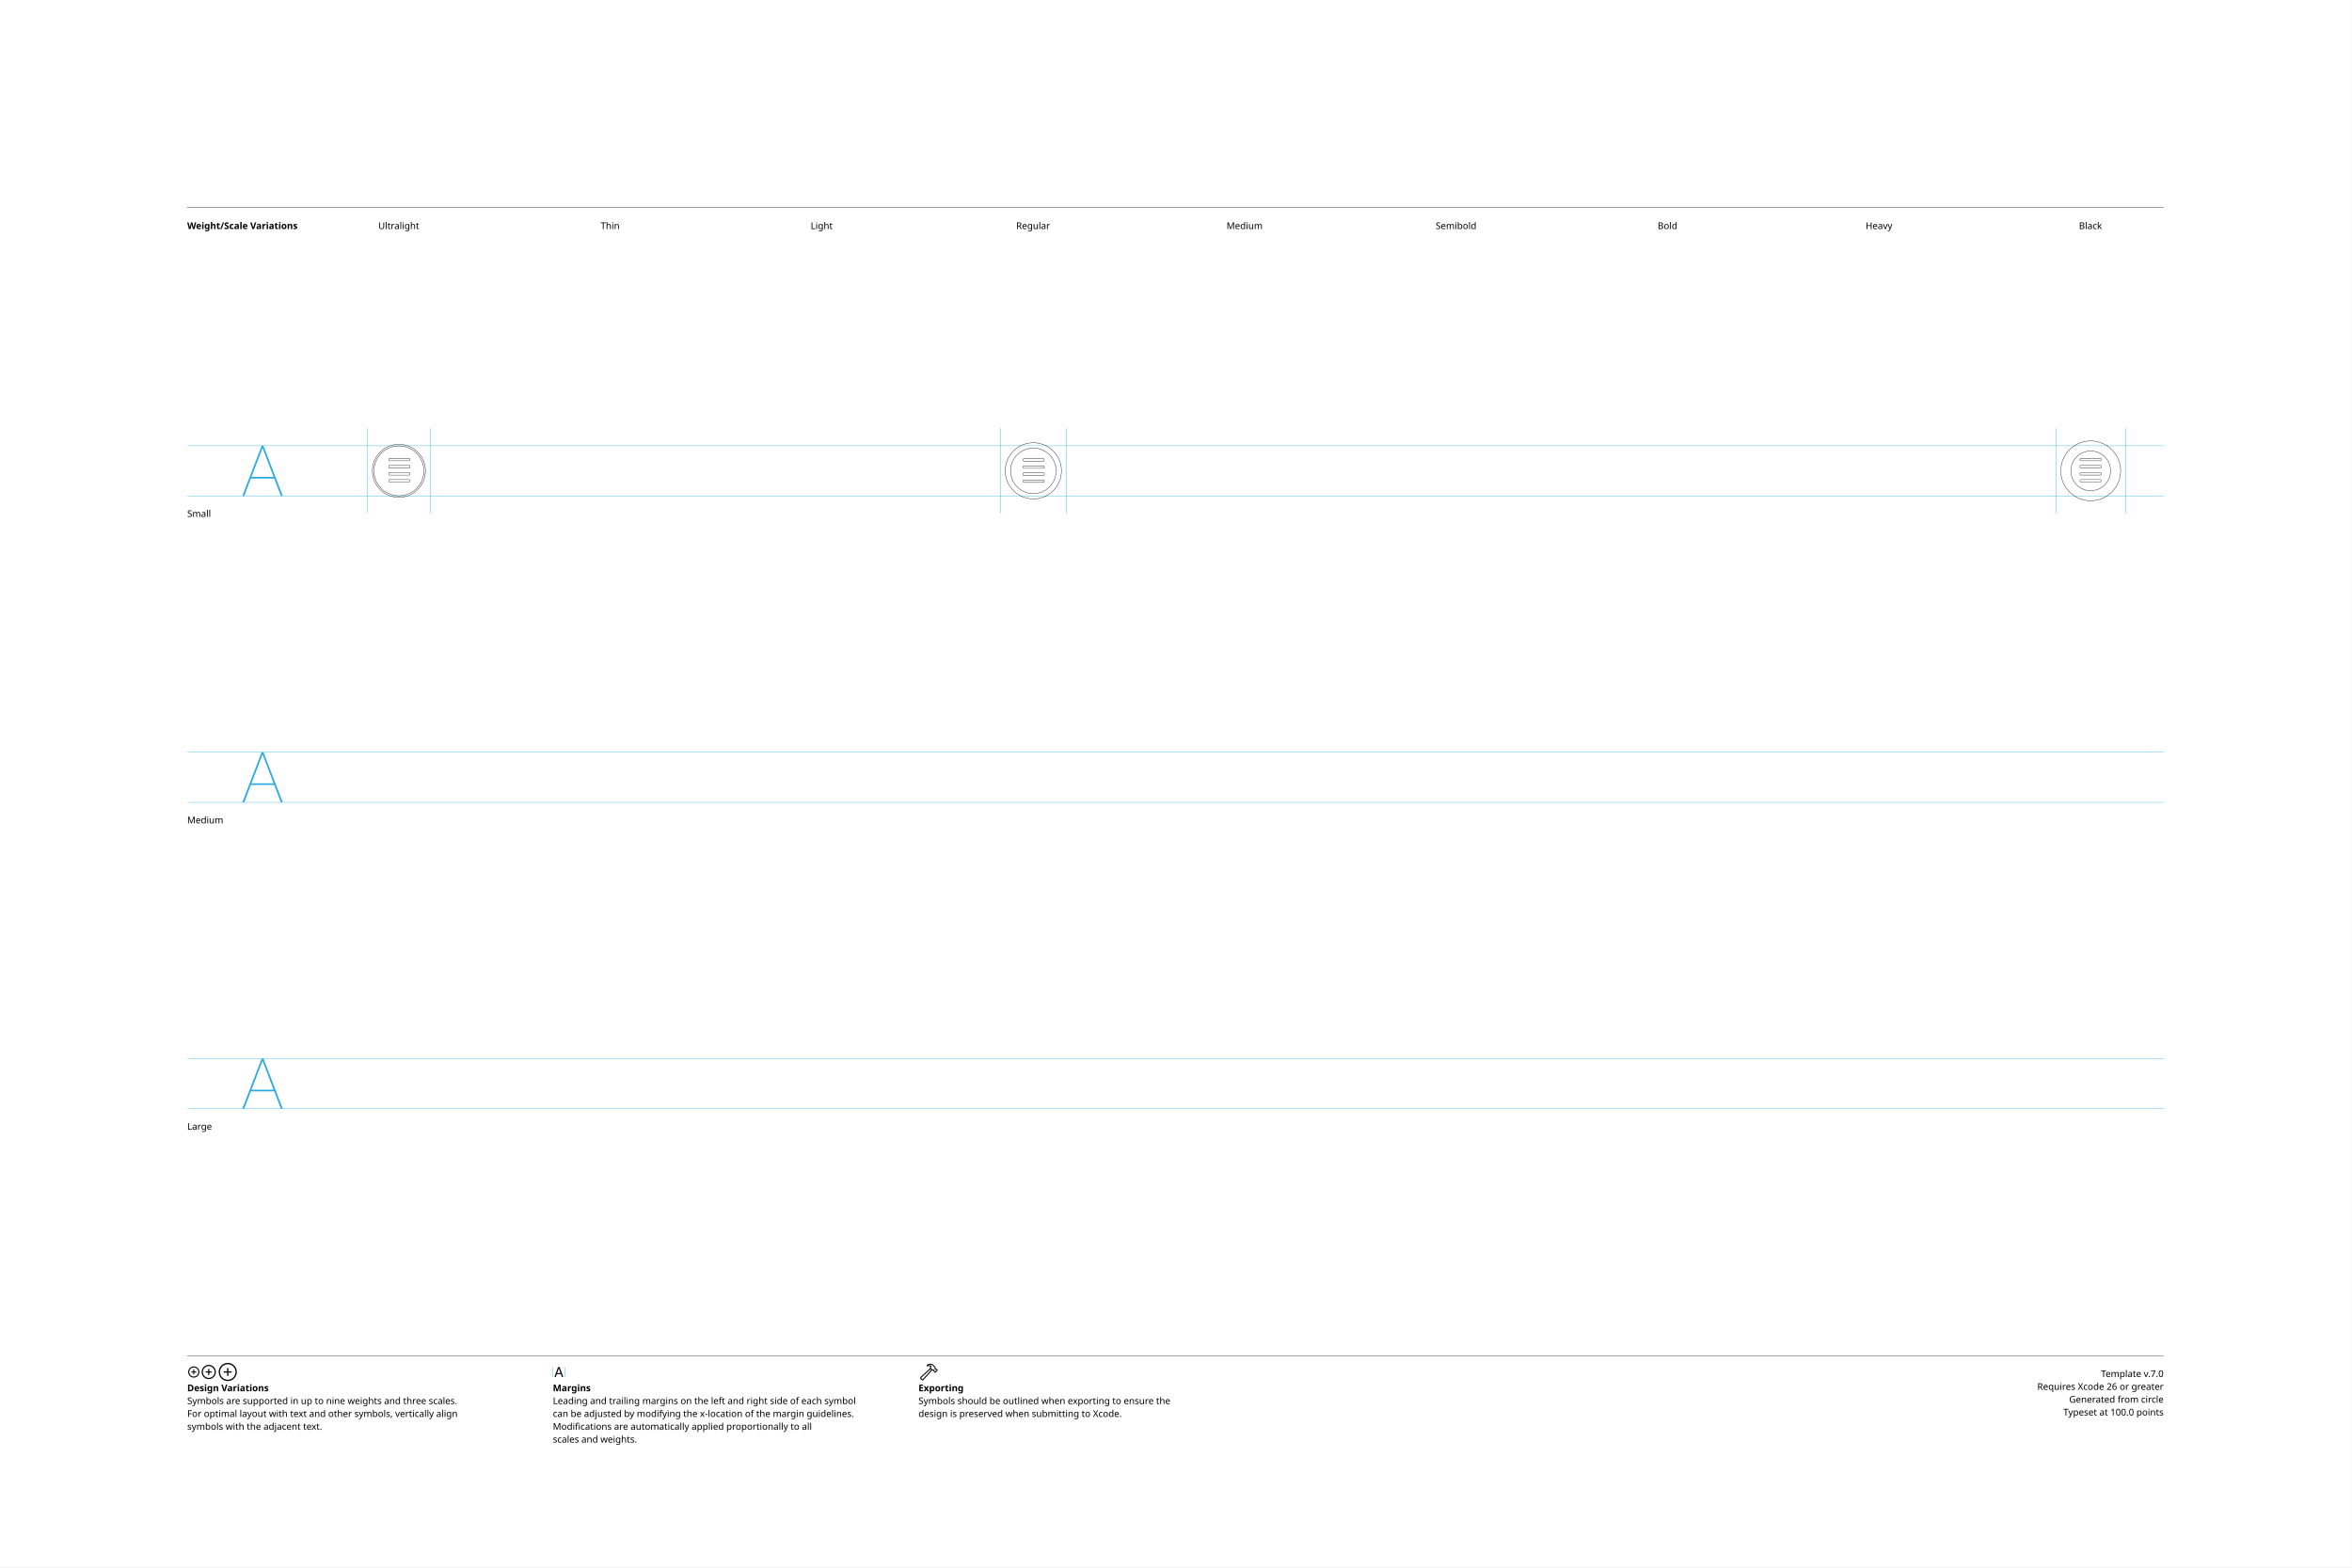
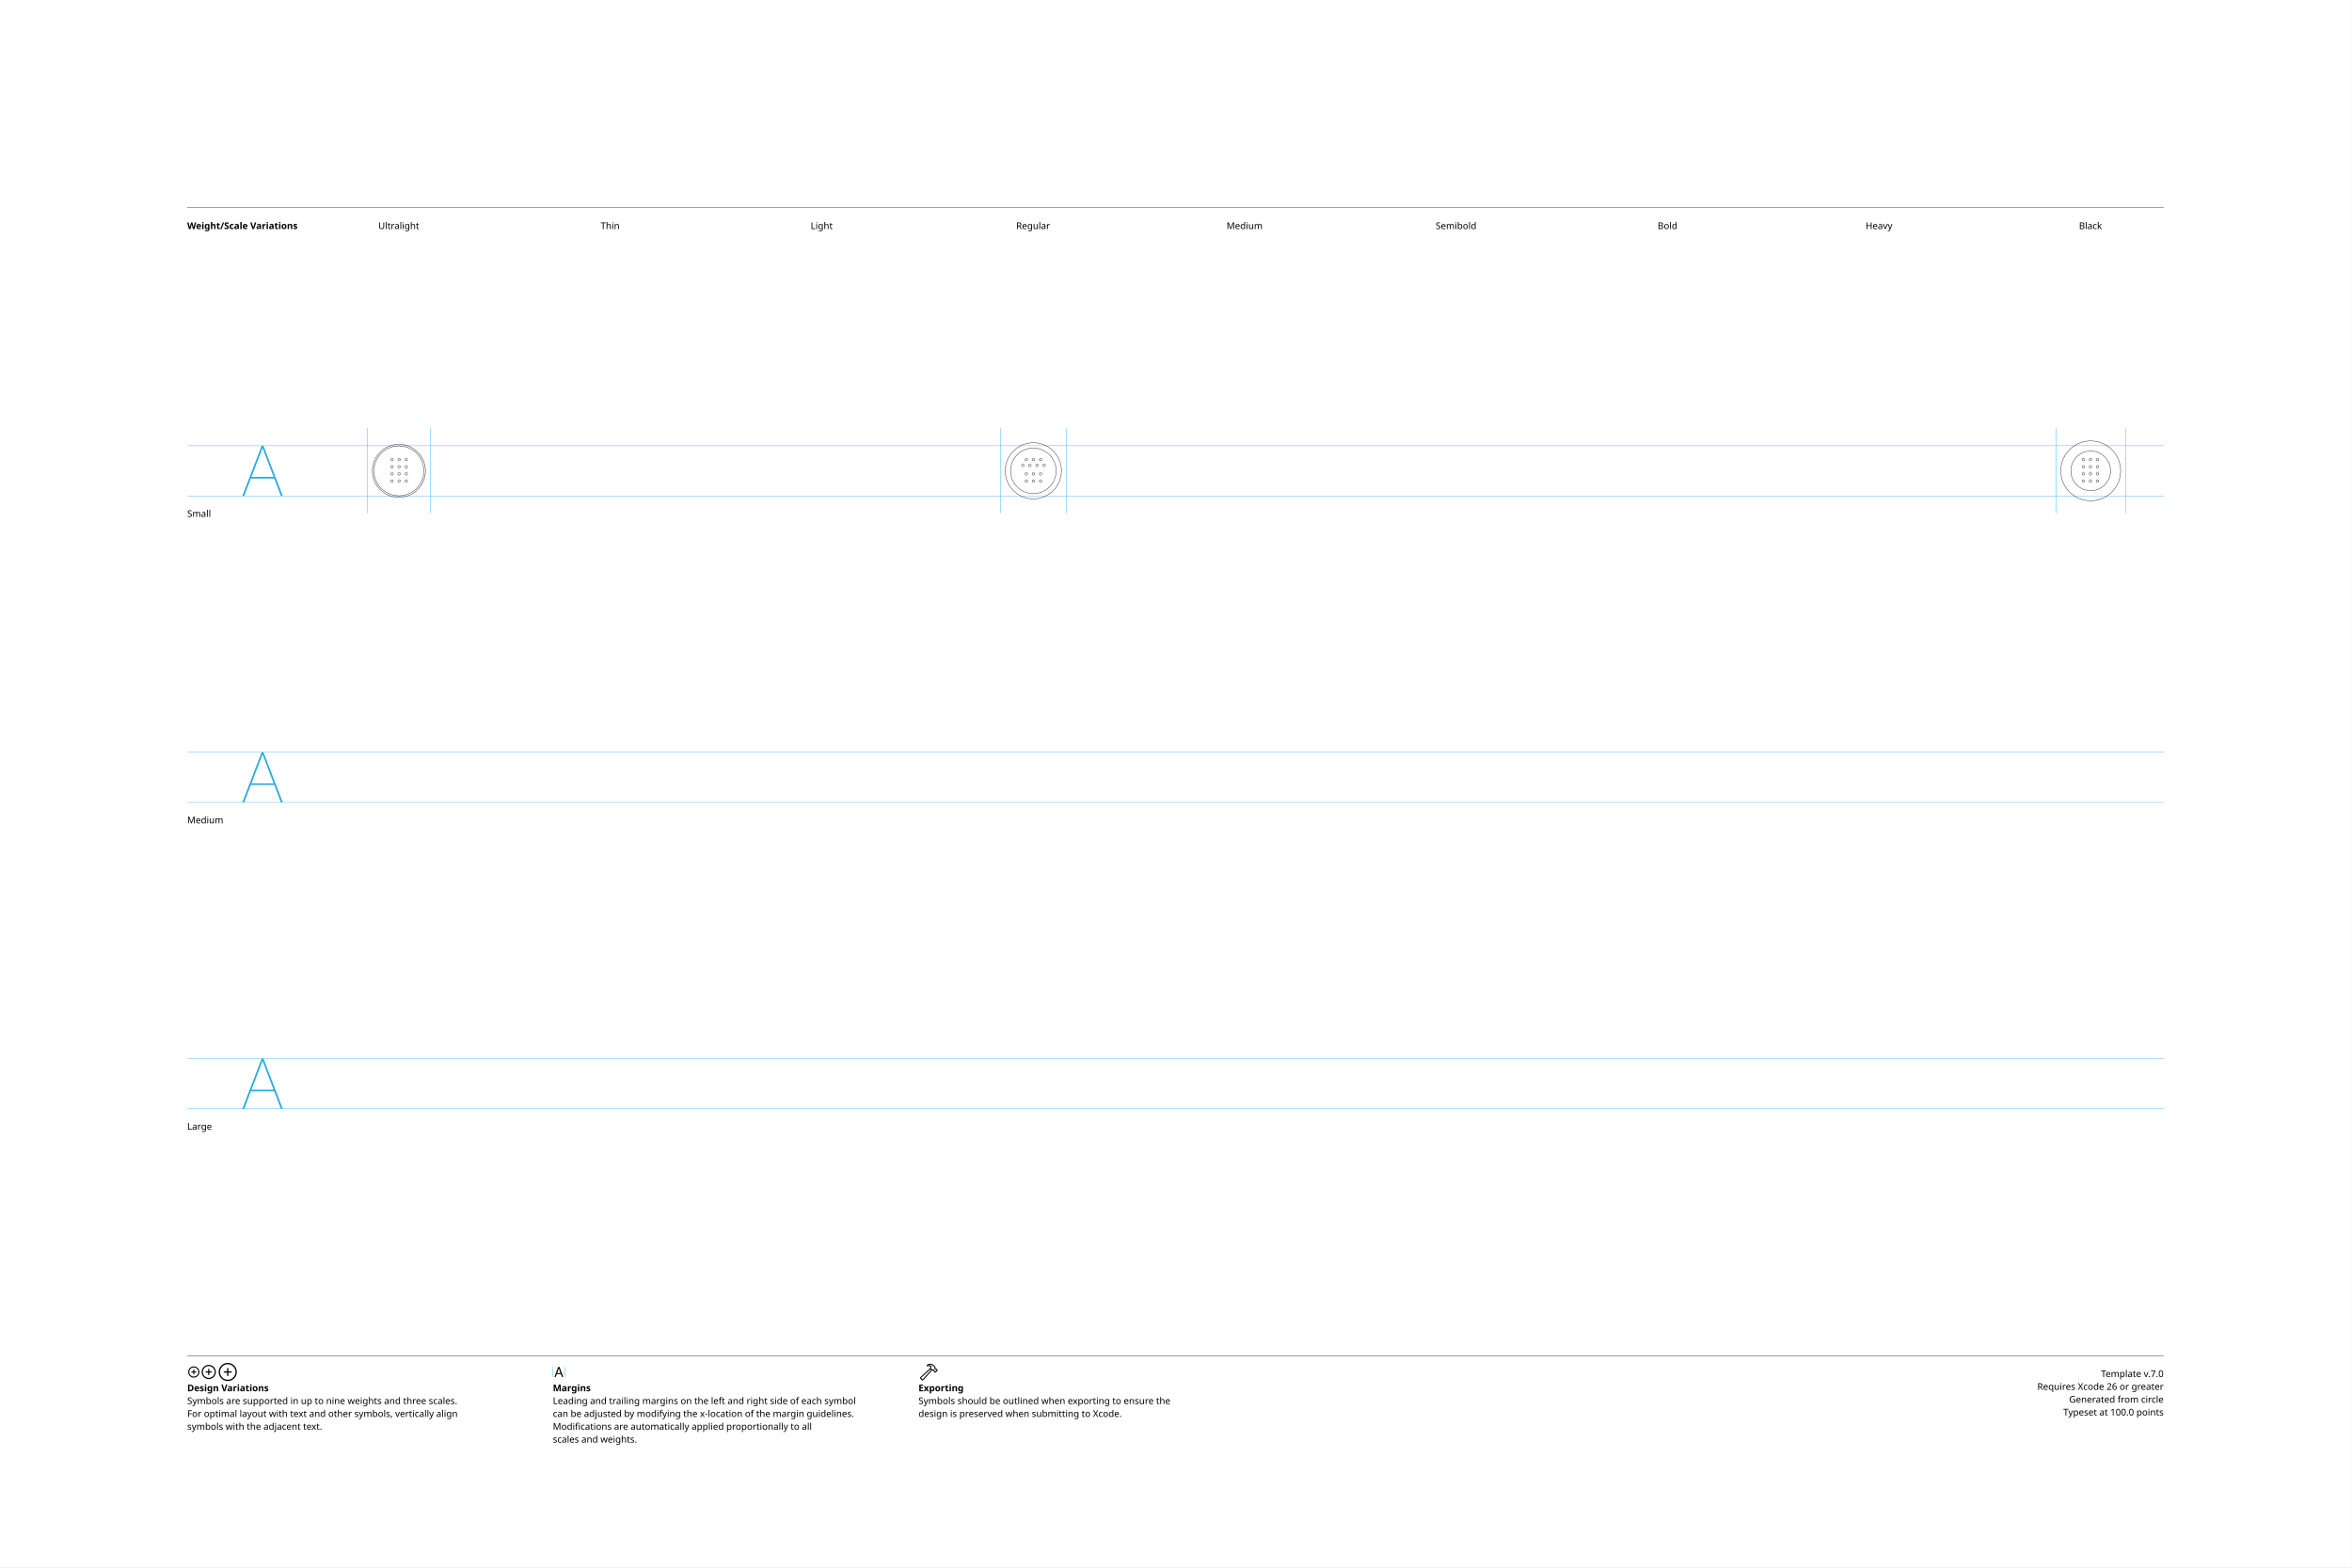
<svg xmlns="http://www.w3.org/2000/svg" version="1.1" viewBox="0 0 3300 2200" id="svg33">
  <defs id="defs33" />
  <style id="style1">.SFSymbolsPreviewWireframe {fill:none;opacity:1.0;stroke:black;stroke-width:0.5}
</style>
  <g id="Notes" transform="translate(-0.3314563,-0.5800485)">
    <rect height="2200" id="artboard" style="opacity:1;fill:#ffffff" width="3300" x="0" y="0" />
    <line style="opacity:1;fill:none;stroke:#000000;stroke-width:0.5" x1="263" x2="3036" y1="292" y2="292" id="line1" />
    <text style="font-weight:bold;font-size:13px;font-family:sans-serif;fill:#000000;stroke:none" transform="translate(263,322)" id="text1">Weight/Scale Variations</text>
    <text style="font-size:13px;font-family:sans-serif;text-anchor:middle;fill:#000000;stroke:none" transform="translate(559.711,322)" id="text2">Ultralight</text>
    <text style="font-size:13px;font-family:sans-serif;text-anchor:middle;fill:#000000;stroke:none" transform="translate(856.422,322)" id="text3">Thin</text>
    <text style="font-size:13px;font-family:sans-serif;text-anchor:middle;fill:#000000;stroke:none" transform="translate(1153.13,322)" id="text4">Light</text>
    <text style="font-size:13px;font-family:sans-serif;text-anchor:middle;fill:#000000;stroke:none" transform="translate(1449.84,322)" id="text5">Regular</text>
    <text style="font-size:13px;font-family:sans-serif;text-anchor:middle;fill:#000000;stroke:none" transform="translate(1746.56,322)" id="text6">Medium</text>
    <text style="font-size:13px;font-family:sans-serif;text-anchor:middle;fill:#000000;stroke:none" transform="translate(2043.27,322)" id="text7">Semibold</text>
    <text style="font-size:13px;font-family:sans-serif;text-anchor:middle;fill:#000000;stroke:none" transform="translate(2339.98,322)" id="text8">Bold</text>
    <text style="font-size:13px;font-family:sans-serif;text-anchor:middle;fill:#000000;stroke:none" transform="translate(2636.69,322)" id="text9">Heavy</text>
    <text style="font-size:13px;font-family:sans-serif;text-anchor:middle;fill:#000000;stroke:none" transform="translate(2933.4,322)" id="text10">Black</text>
    <line style="opacity:1;fill:none;stroke:#000000;stroke-width:0.5" x1="263" x2="3036" y1="1903" y2="1903" id="line10" />
    <g transform="matrix(0.2,0,0,0.2,263,1933)" id="g10">
      <path d="m 46.24,4.15 c 21.777,0 39.453,-17.627 39.453,-39.404 0,-21.777 -17.676,-39.404 -39.453,-39.404 -21.729,0 -39.404,17.627 -39.404,39.404 0,21.777 17.676,39.404 39.404,39.404 z m 0,-7.422 c -17.676,0 -31.934,-14.307 -31.934,-31.982 0,-17.676 14.258,-31.982 31.934,-31.982 17.676,0 31.982,14.307 31.982,31.982 0,17.676 -14.307,31.982 -31.982,31.982 z m 3.613,-17.773 v -28.467 c 0,-2.246 -1.465,-3.76 -3.711,-3.76 -2.148,0 -3.613,1.514 -3.613,3.76 v 28.467 c 0,2.197 1.465,3.711 3.613,3.711 2.246,0 3.711,-1.514 3.711,-3.711 z m -17.822,-10.596 h 28.418 c 2.197,0 3.711,-1.465 3.711,-3.613 0,-2.197 -1.514,-3.711 -3.711,-3.711 h -28.418 c -2.246,0 -3.76,1.514 -3.76,3.711 0,2.148 1.514,3.613 3.76,3.613 z" id="path10" />
    </g>
    <g transform="matrix(0.2,0,0,0.2,281.506,1933)" id="g11">
      <path d="m 58.545,14.551 c 27.49,0 49.805,-22.314 49.805,-49.805 0,-27.49 -22.314,-49.805 -49.805,-49.805 -27.49,0 -49.805,22.314 -49.805,49.805 0,27.49 22.314,49.805 49.805,49.805 z m 0,-8.301 c -22.949,0 -41.504,-18.555 -41.504,-41.504 0,-22.949 18.555,-41.504 41.504,-41.504 22.949,0 41.504,18.555 41.504,41.504 0,22.949 -18.555,41.504 -41.504,41.504 z m 4.053,-23.096 v -36.914 c 0,-2.49 -1.709,-4.199 -4.15,-4.199 -2.393,0 -4.053,1.709 -4.053,4.199 v 36.914 c 0,2.441 1.66,4.15 4.053,4.15 2.441,0 4.15,-1.66 4.15,-4.15 z m -22.559,-14.404 h 36.963 c 2.441,0 4.15,-1.611 4.15,-4.004 0,-2.441 -1.709,-4.15 -4.15,-4.15 h -36.963 c -2.49,0 -4.15,1.709 -4.15,4.15 0,2.393 1.66,4.004 4.15,4.004 z" id="path11" />
    </g>
    <g transform="matrix(0.2,0,0,0.2,304.924,1933)" id="g12">
      <path d="m 74.853,28.32 c 35.107,0 63.623,-28.467 63.623,-63.574 0,-35.107 -28.516,-63.623 -63.623,-63.623 -35.107,0 -63.574,28.516 -63.574,63.623 0,35.107 28.467,63.574 63.574,63.574 z m 0,-9.082 c -30.127,0 -54.492,-24.365 -54.492,-54.492 0,-30.127 24.365,-54.492 54.492,-54.492 30.127,0 54.492,24.365 54.492,54.492 0,30.127 -24.365,54.492 -54.492,54.492 z m 4.443,-30.322 v -48.486 c 0,-2.734 -1.855,-4.639 -4.541,-4.639 -2.588,0 -4.443,1.904 -4.443,4.639 v 48.486 c 0,2.686 1.855,4.59 4.443,4.59 2.686,0 4.541,-1.855 4.541,-4.59 z m -28.711,-19.775 h 48.486 c 2.686,0 4.59,-1.807 4.59,-4.395 0,-2.734 -1.855,-4.59 -4.59,-4.59 h -48.486 c -2.734,0 -4.59,1.855 -4.59,4.59 0,2.588 1.855,4.395 4.59,4.395 z" id="path12" />
    </g>
    <text style="font-weight:bold;font-size:13px;font-family:sans-serif;fill:#000000;stroke:none" transform="translate(263,1953)" id="text12">Design Variations</text>
    <text style="font-size:13px;font-family:sans-serif;fill:#000000;stroke:none" transform="translate(263,1971)" id="text13">Symbols are supported in up to nine weights and three scales.</text>
    <text style="font-size:13px;font-family:sans-serif;fill:#000000;stroke:none" transform="translate(263,1989)" id="text14">For optimal layout with text and other symbols, vertically align</text>
    <text style="font-size:13px;font-family:sans-serif;fill:#000000;stroke:none" transform="translate(263,2007)" id="text15">symbols with the adjacent text.</text>
    <line style="opacity:1;fill:none;stroke:#00aeef;stroke-width:0.5" x1="776" x2="776" y1="1919" y2="1933" id="line15" />
    <g transform="matrix(0.2,0,0,0.2,776,1933)" id="g15">
      <path d="m 16.553,0.781 c 2.588,0 3.857,-0.977 4.785,-3.711 l 20.557,-57.52 h 0.244 l 20.605,57.52 c 0.928,2.734 2.197,3.711 4.736,3.711 2.588,0 4.248,-1.562 4.248,-4.004 0,-0.83 -0.146,-1.611 -0.537,-2.637 l -22.9,-60.986 c -1.123,-2.979 -3.125,-4.492 -6.25,-4.492 -3.027,0 -5.078,1.465 -6.152,4.443 l -22.9,61.084 c -0.391,1.025 -0.537,1.807 -0.537,2.637 0,2.441 1.562,3.955 4.102,3.955 z m 10.205,-20.947 h 30.664 c 2.002,0 3.662,-1.66 3.662,-3.662 0,-2.051 -1.66,-3.662 -3.662,-3.662 H 26.758 c -2.002,0 -3.662,1.611 -3.662,3.662 0,2.002 1.66,3.662 3.662,3.662 z" id="path15" />
    </g>
    <line style="opacity:1;fill:none;stroke:#00aeef;stroke-width:0.5" x1="792.836" x2="792.836" y1="1919" y2="1933" id="line16" />
    <text style="font-weight:bold;font-size:13px;font-family:sans-serif;fill:#000000;stroke:none" transform="translate(776,1953)" id="text16">Margins</text>
    <text style="font-size:13px;font-family:sans-serif;fill:#000000;stroke:none" transform="translate(776,1971)" id="text17">Leading and trailing margins on the left and right side of each symbol</text>
    <text style="font-size:13px;font-family:sans-serif;fill:#000000;stroke:none" transform="translate(776,1989)" id="text18">can be adjusted by modifying the x-location of the margin guidelines.</text>
    <text style="font-size:13px;font-family:sans-serif;fill:#000000;stroke:none" transform="translate(776,2007)" id="text19">Modifications are automatically applied proportionally to all</text>
    <text style="font-size:13px;font-family:sans-serif;fill:#000000;stroke:none" transform="translate(776,2025)" id="text20">scales and weights.</text>
    <g transform="matrix(0.2,0,0,0.2,1289,1933)" id="g20">
      <path d="m 14.209,13.135 7.861,7.861 c 4.297,4.395 9.326,4.102 13.867,-1.025 l 60.693,-68.213 -4.883,-4.883 -60.254,67.676 c -1.807,1.953 -3.467,2.441 -5.811,0.098 L 20.508,9.522 c -2.295,-2.295 -1.807,-3.955 0.195,-5.811 l 67.481,-62.158 -4.883,-4.834 -68.066,62.598 c -4.98,4.59 -5.322,9.473 -1.025,13.818 z m 44.873,-97.461 c -2.051,2.002 -2.246,4.883 -1.074,6.787 1.123,1.807 3.467,3.027 6.592,2.246 5.859,-1.66 12.598,-2.393 18.896,0.928 l -2.686,7.129 c -1.611,4.004 -0.732,6.885 1.709,9.424 l 10.254,10.303 c 2.344,2.393 4.541,2.441 7.08,1.953 l 4.443,-0.732 2.588,2.539 -0.195,2.246 c -0.098,2.295 0.537,4.297 2.783,6.494 l 3.369,3.32 c 2.295,2.295 5.518,2.49 7.812,0.195 l 12.988,-13.037 c 2.295,-2.344 2.148,-5.371 -0.195,-7.666 l -3.418,-3.418 c -2.197,-2.197 -4.053,-3.027 -6.348,-2.881 l -2.344,0.244 -2.441,-2.441 1.025,-4.688 c 0.635,-2.734 -0.244,-4.98 -2.881,-7.617 l -11.279,-11.182 c -12.94,-12.842 -35.596,-11.035 -46.68,-0.146 z m 7.08,2.051 c 8.789,-6.396 25.977,-5.664 33.691,1.953 l 12.305,12.207 c 1.025,1.025 1.221,1.807 0.928,3.32 l -1.465,6.641 6.738,6.689 4.395,-0.244 c 1.123,-0.049 1.514,0.049 2.344,0.879 l 2.539,2.49 -10.84,10.84 -2.49,-2.49 c -0.83,-0.879 -0.977,-1.221 -0.928,-2.393 l 0.293,-4.346 -6.689,-6.738 -6.836,1.172 c -1.416,0.293 -2.051,0.195 -3.174,-0.879 l -8.936,-8.887 c -1.074,-1.025 -1.172,-1.709 -0.488,-3.369 l 4.59,-11.475 c -6.104,-6.348 -17.041,-7.52 -25.586,-4.59 -0.684,0.244 -0.928,-0.391 -0.391,-0.781 z" id="path20" />
    </g>
    <text style="font-weight:bold;font-size:13px;font-family:sans-serif;fill:#000000;stroke:none" transform="translate(1289,1953)" id="text21">Exporting</text>
    <text style="font-size:13px;font-family:sans-serif;fill:#000000;stroke:none" transform="translate(1289,1971)" id="text22">Symbols should be outlined when exporting to ensure the</text>
    <text style="font-size:13px;font-family:sans-serif;fill:#000000;stroke:none" transform="translate(1289,1989)" id="text23">design is preserved when submitting to Xcode.</text>
    <text id="template-version" style="font-size:13px;font-family:sans-serif;text-anchor:end;fill:#000000;stroke:none" transform="translate(3036,1933)">Template v.7.0</text>
    <text style="font-size:13px;font-family:sans-serif;text-anchor:end;fill:#000000;stroke:none" transform="translate(3036,1951)" id="text24">Requires Xcode 26 or greater</text>
    <text id="descriptive-name" style="font-size:13px;font-family:sans-serif;text-anchor:end;fill:#000000;stroke:none" transform="translate(3036,1969)">Generated from circle</text>
    <text style="font-size:13px;font-family:sans-serif;text-anchor:end;fill:#000000;stroke:none" transform="translate(3036,1987)" id="text25">Typeset at 100.0 points</text>
    <text style="font-size:13px;font-family:sans-serif;fill:#000000;stroke:none" transform="translate(263,726)" id="text26">Small</text>
    <text style="font-size:13px;font-family:sans-serif;fill:#000000;stroke:none" transform="translate(263,1156)" id="text27">Medium</text>
    <text style="font-size:13px;font-family:sans-serif;fill:#000000;stroke:none" transform="translate(263,1586)" id="text28">Large</text>
  </g>
  <g id="Guides">
    <g id="H-reference" style="fill:#27AAE1;stroke:none;" transform="matrix(1 0 0 1 339 696)">
      <path d="M0.994 0L3.638 0L29.328-67.132L30.03-67.132L30.03-70.459L28.123-70.459ZM11.688-24.48L46.981-24.48L46.231-26.729L12.438-26.729ZM55.12 0L57.764 0L30.638-70.459L29.433-70.459L29.433-67.132Z" id="path28" />
    </g>
    <line id="Baseline-S" style="fill:none;stroke:#27AAE1;opacity:1;stroke-width:0.5;" x1="263" x2="3036" y1="696" y2="696" />
    <line id="Capline-S" style="fill:none;stroke:#27AAE1;opacity:1;stroke-width:0.5;" x1="263" x2="3036" y1="625.541" y2="625.541" />
    <g id="g29" style="fill:#27AAE1;stroke:none;" transform="matrix(1 0 0 1 339 1126)">
      <path d="M0.994 0L3.638 0L29.328-67.132L30.03-67.132L30.03-70.459L28.123-70.459ZM11.688-24.48L46.981-24.48L46.231-26.729L12.438-26.729ZM55.12 0L57.764 0L30.638-70.459L29.433-70.459L29.433-67.132Z" id="path29" />
    </g>
    <line id="Baseline-M" style="fill:none;stroke:#27AAE1;opacity:1;stroke-width:0.5;" x1="263" x2="3036" y1="1126" y2="1126" />
    <line id="Capline-M" style="fill:none;stroke:#27AAE1;opacity:1;stroke-width:0.5;" x1="263" x2="3036" y1="1055.54" y2="1055.54" />
    <g id="g30" style="fill:#27AAE1;stroke:none;" transform="matrix(1 0 0 1 339 1556)">
      <path d="M0.994 0L3.638 0L29.328-67.132L30.03-67.132L30.03-70.459L28.123-70.459ZM11.688-24.48L46.981-24.48L46.231-26.729L12.438-26.729ZM55.12 0L57.764 0L30.638-70.459L29.433-70.459L29.433-67.132Z" id="path30" />
    </g>
    <line id="Baseline-L" style="fill:none;stroke:#27AAE1;opacity:1;stroke-width:0.5;" x1="263" x2="3036" y1="1556" y2="1556" />
    <line id="Capline-L" style="fill:none;stroke:#27AAE1;opacity:1;stroke-width:0.5;" x1="263" x2="3036" y1="1485.54" y2="1485.54" />
    <line id="right-margin-Black-S" style="fill:none;stroke:#00AEEF;stroke-width:0.5;opacity:1.0;" x1="2982.23" x2="2982.23" y1="600.785" y2="720.121" />
    <line id="left-margin-Black-S" style="fill:none;stroke:#00AEEF;stroke-width:0.5;opacity:1.0;" x1="2884.57" x2="2884.57" y1="600.785" y2="720.121" />
    <line id="right-margin-Regular-S" style="fill:none;stroke:#00AEEF;stroke-width:0.5;opacity:1.0;" x1="1496.11" x2="1496.11" y1="600.785" y2="720.121" />
    <line id="left-margin-Regular-S" style="fill:none;stroke:#00AEEF;stroke-width:0.5;opacity:1.0;" x1="1403.58" x2="1403.58" y1="600.785" y2="720.121" />
    <line id="right-margin-Ultralight-S" style="fill:none;stroke:#00AEEF;stroke-width:0.5;opacity:1.0;" x1="603.773" x2="603.773" y1="600.785" y2="720.121" />
    <line id="left-margin-Ultralight-S" style="fill:none;stroke:#00AEEF;stroke-width:0.5;opacity:1.0;" x1="515.649" x2="515.649" y1="600.785" y2="720.121" />
  </g>
  <g id="Symbols">
    <g id="Black-S" transform="matrix(1 0 0 1 2884.57 696)">
      <path class="SFSymbolsPreviewWireframe" d="M48.828 6.738C72.022 6.738 90.82-12.06 90.82-35.254C90.82-58.447 72.022-77.246 48.828-77.246C25.635-77.246 6.836-58.447 6.836-35.254C6.836-12.06 25.635 6.738 48.828 6.738ZM48.828-7.422C33.447-7.422 20.996-19.873 20.996-35.254C20.996-50.635 33.447-63.086 48.828-63.086C64.209-63.086 76.66-50.635 76.66-35.254C76.66-19.873 64.209-7.422 48.828-7.422Z" id="path31" />
-       <rect style="fill:none;stroke:#000000;stroke-width:0.5;stroke-dasharray:none;stroke-opacity:1" id="rect7-5-87" width="30.052" height="3.603" x="2918.581" y="663.693" ry="1.188" transform="translate(-2884.901,-696.5801)" />
-       <rect style="fill:none;stroke:#000000;stroke-width:0.5;stroke-dasharray:none;stroke-opacity:1" id="rect7-5-8-3-8" width="29.7" height="3.427" x="2918.671" y="673.65" ry="1.188" transform="translate(-2884.901,-696.5801)" />
-       <rect style="fill:none;stroke:#000000;stroke-width:0.5;stroke-dasharray:none;stroke-opacity:1" id="rect7-5-8-7" width="29.993" height="3.486" x="2918.64" y="653.83" ry="1.188" transform="translate(-2884.901,-696.5801)" />
-       <rect style="fill:none;stroke:#000000;stroke-width:0.5;stroke-dasharray:none;stroke-opacity:1" id="rect7-5-8-2-7" width="29.759" height="3.427" x="2918.691" y="643.83" ry="1.188" transform="translate(-2884.901,-696.5801)" />
+       <path id="rect4-3-7" style="fill:none;stroke:#000000;stroke-width:0.5" d="m 2923.008,643.25 c 0.974,0 1.758,0.784 1.758,1.758 v 0.029 c 0,0.974 -0.784,1.758 -1.758,1.758 -0.974,0 -1.758,-0.784 -1.758,-1.758 v -0.029 c 0,-0.974 0.784,-1.758 1.758,-1.758 z" transform="translate(-2884.57,-696)" />
+       <path id="rect4-37-5" style="fill:none;stroke:#000000;stroke-width:0.5" d="m 2923.008,653.25 c 0.974,0 1.758,0.784 1.758,1.758 v 0.029 c 0,0.974 -0.784,1.758 -1.758,1.758 -0.974,0 -1.758,-0.784 -1.758,-1.758 v -0.029 c 0,-0.974 0.784,-1.758 1.758,-1.758 z" transform="translate(-2884.57,-696)" />
+       <path id="rect4-2-0" style="fill:none;stroke:#000000;stroke-width:0.5" d="m 2923.008,663.25 c 0.974,0 1.758,0.784 1.758,1.758 v 0.029 c 0,0.974 -0.784,1.758 -1.758,1.758 -0.974,0 -1.758,-0.784 -1.758,-1.758 v -0.029 c 0,-0.974 0.784,-1.758 1.758,-1.758 z" transform="translate(-2884.57,-696)" />
+       <path id="rect4-7-6" style="fill:none;stroke:#000000;stroke-width:0.5" d="m 2923.008,673.25 c 0.974,0 1.758,0.784 1.758,1.758 v 0.029 c 0,0.974 -0.784,1.758 -1.758,1.758 -0.974,0 -1.758,-0.784 -1.758,-1.758 v -0.029 c 0,-0.974 0.784,-1.758 1.758,-1.758 z" transform="translate(-2884.57,-696)" />
+       <path id="rect4-58-4" style="fill:none;stroke:#000000;stroke-width:0.5" d="m 2933.008,643.25 c 0.974,0 1.758,0.784 1.758,1.758 v 0.029 c 0,0.974 -0.784,1.758 -1.758,1.758 -0.974,0 -1.758,-0.784 -1.758,-1.758 v -0.029 c 0,-0.974 0.784,-1.758 1.758,-1.758 z" transform="translate(-2884.57,-696)" />
+       <path id="rect4-79-7" style="fill:none;stroke:#000000;stroke-width:0.5" d="m 2933.008,653.25 c 0.974,0 1.758,0.784 1.758,1.758 v 0.029 c 0,0.974 -0.784,1.758 -1.758,1.758 -0.974,0 -1.758,-0.784 -1.758,-1.758 v -0.029 c 0,-0.974 0.784,-1.758 1.758,-1.758 z" transform="translate(-2884.57,-696)" />
+       <path id="rect4-6-8" style="fill:none;stroke:#000000;stroke-width:0.5" d="m 2933.008,663.25 c 0.974,0 1.758,0.784 1.758,1.758 v 0.029 c 0,0.974 -0.784,1.758 -1.758,1.758 -0.974,0 -1.758,-0.784 -1.758,-1.758 v -0.029 c 0,-0.974 0.784,-1.758 1.758,-1.758 z" transform="translate(-2884.57,-696)" />
+       <path id="rect4-0-4" style="fill:none;stroke:#000000;stroke-width:0.5" d="m 2933.008,673.25 c 0.974,0 1.758,0.784 1.758,1.758 v 0.029 c 0,0.974 -0.784,1.758 -1.758,1.758 -0.974,0 -1.758,-0.784 -1.758,-1.758 v -0.029 c 0,-0.974 0.784,-1.758 1.758,-1.758 z" transform="translate(-2884.57,-696)" />
+       <path id="rect4-59-0" style="fill:none;stroke:#000000;stroke-width:0.5" d="m 2943.008,643.25 c 0.974,0 1.758,0.784 1.758,1.758 v 0.029 c 0,0.974 -0.784,1.758 -1.758,1.758 -0.974,0 -1.758,-0.784 -1.758,-1.758 v -0.029 c 0,-0.974 0.784,-1.758 1.758,-1.758 z" transform="translate(-2884.57,-696)" />
+       <path id="rect4-39-06" style="fill:none;stroke:#000000;stroke-width:0.5" d="m 2943.008,653.25 c 0.974,0 1.758,0.784 1.758,1.758 v 0.029 c 0,0.974 -0.784,1.758 -1.758,1.758 -0.974,0 -1.758,-0.784 -1.758,-1.758 v -0.029 c 0,-0.974 0.784,-1.758 1.758,-1.758 z" transform="translate(-2884.57,-696)" />
+       <path id="rect4-56-2" style="fill:none;stroke:#000000;stroke-width:0.5" d="m 2943.008,663.25 c 0.974,0 1.758,0.784 1.758,1.758 v 0.029 c 0,0.974 -0.784,1.758 -1.758,1.758 -0.974,0 -1.758,-0.784 -1.758,-1.758 v -0.029 c 0,-0.974 0.784,-1.758 1.758,-1.758 z" transform="translate(-2884.57,-696)" />
+       <path id="rect4-68-4" style="fill:none;stroke:#000000;stroke-width:0.5" d="m 2943.008,673.25 c 0.974,0 1.758,0.784 1.758,1.758 v 0.029 c 0,0.974 -0.784,1.758 -1.758,1.758 -0.974,0 -1.758,-0.784 -1.758,-1.758 v -0.029 c 0,-0.974 0.784,-1.758 1.758,-1.758 z" transform="translate(-2884.57,-696)" />
    </g>
    <g id="Regular-S" transform="matrix(1 0 0 1 1403.58 696)">
      <path class="SFSymbolsPreviewWireframe" d="M46.24 4.15C68.018 4.15 85.693-13.477 85.693-35.254C85.693-57.031 68.018-74.658 46.24-74.658C24.512-74.658 6.836-57.031 6.836-35.254C6.836-13.477 24.512 4.15 46.24 4.15ZM46.24-3.271C28.564-3.271 14.307-17.578 14.307-35.254C14.307-52.93 28.564-67.236 46.24-67.236C63.916-67.236 78.223-52.93 78.223-35.254C78.223-17.578 63.916-3.271 46.24-3.271Z" id="path32" />
-       <rect style="fill:none;stroke:#000000;stroke-width:0.5;stroke-dasharray:none;stroke-opacity:1" id="rect7-5" width="30.052" height="3.603" x="1435.25" y="663.594" ry="1.188" transform="translate(-1403.58,-696)" />
-       <rect style="fill:none;stroke:#000000;stroke-width:0.5;stroke-dasharray:none;stroke-opacity:1" id="rect7-5-8-3" width="29.7" height="3.427" x="1435.34" y="673.551" ry="1.188" transform="translate(-1403.58,-696)" />
-       <rect style="fill:none;stroke:#000000;stroke-width:0.5;stroke-dasharray:none;stroke-opacity:1" id="rect7-5-8" width="29.993" height="3.486" x="1435.309" y="653.73" ry="1.188" transform="translate(-1403.58,-696)" />
-       <rect style="fill:none;stroke:#000000;stroke-width:0.5;stroke-dasharray:none;stroke-opacity:1" id="rect7-5-8-2" width="29.759" height="3.427" x="1435.359" y="643.73" ry="1.188" transform="translate(-1403.58,-696)" />
+       <path id="rect4-3" style="fill:none;stroke:#000000;stroke-width:0.5" d="m 1440.008,643.25 c 0.974,0 1.758,0.784 1.758,1.758 v 0.029 c 0,0.974 -0.784,1.758 -1.758,1.758 -0.974,0 -1.758,-0.784 -1.758,-1.758 v -0.029 c 0,-0.974 0.784,-1.758 1.758,-1.758 z" transform="translate(-1403.58,-696)" />
+       <path id="rect4-37" style="fill:none;stroke:#000000;stroke-width:0.5" d="m 31.456,-44.739 c 0.974,0 1.758,0.784 1.758,1.758 v 0.029 c 0,0.974 -0.784,1.758 -1.758,1.758 -0.974,0 -1.758,-0.784 -1.758,-1.758 v -0.029 c 0,-0.974 0.784,-1.758 1.758,-1.758 z" />
+       <path id="rect4-2" style="fill:none;stroke:#000000;stroke-width:0.5" d="m 1440.008,663.25 c 0.974,0 1.758,0.784 1.758,1.758 v 0.029 c 0,0.974 -0.784,1.758 -1.758,1.758 -0.974,0 -1.758,-0.784 -1.758,-1.758 v -0.029 c 0,-0.974 0.784,-1.758 1.758,-1.758 z" transform="translate(-1403.58,-696)" />
+       <path id="rect4-7" style="fill:none;stroke:#000000;stroke-width:0.5" d="m 1440.008,673.25 c 0.974,0 1.758,0.784 1.758,1.758 v 0.029 c 0,0.974 -0.784,1.758 -1.758,1.758 -0.974,0 -1.758,-0.784 -1.758,-1.758 v -0.029 c 0,-0.974 0.784,-1.758 1.758,-1.758 z" transform="translate(-1403.58,-696)" />
+       <path id="rect4-58" style="fill:none;stroke:#000000;stroke-width:0.5" d="m 1450.008,643.25 c 0.974,0 1.758,0.784 1.758,1.758 v 0.029 c 0,0.974 -0.784,1.758 -1.758,1.758 -0.974,0 -1.758,-0.784 -1.758,-1.758 v -0.029 c 0,-0.974 0.784,-1.758 1.758,-1.758 z" transform="translate(-1403.58,-696)" />
+       <path id="rect4-79" style="fill:none;stroke:#000000;stroke-width:0.5" d="m 41.373,-44.656 c 0.974,0 1.758,0.784 1.758,1.758 v 0.029 c 0,0.974 -0.784,1.758 -1.758,1.758 -0.974,0 -1.758,-0.784 -1.758,-1.758 v -0.029 c 0,-0.974 0.784,-1.758 1.758,-1.758 z" />
+       <path id="rect4-6" style="fill:none;stroke:#000000;stroke-width:0.5" d="m 1450.008,663.25 c 0.974,0 1.758,0.784 1.758,1.758 v 0.029 c 0,0.974 -0.784,1.758 -1.758,1.758 -0.974,0 -1.758,-0.784 -1.758,-1.758 v -0.029 c 0,-0.974 0.784,-1.758 1.758,-1.758 z" transform="translate(-1403.58,-696)" />
+       <path id="rect4-0" style="fill:none;stroke:#000000;stroke-width:0.5" d="m 1450.008,673.25 c 0.974,0 1.758,0.784 1.758,1.758 v 0.029 c 0,0.974 -0.784,1.758 -1.758,1.758 -0.974,0 -1.758,-0.784 -1.758,-1.758 v -0.029 c 0,-0.974 0.784,-1.758 1.758,-1.758 z" transform="translate(-1403.58,-696)" />
+       <path id="rect4-59" style="fill:none;stroke:#000000;stroke-width:0.5" d="m 1460.008,643.25 c 0.974,0 1.758,0.784 1.758,1.758 v 0.029 c 0,0.974 -0.784,1.758 -1.758,1.758 -0.974,0 -1.758,-0.784 -1.758,-1.758 v -0.029 c 0,-0.974 0.784,-1.758 1.758,-1.758 z" transform="translate(-1403.58,-696)" />
+       <path id="rect4-59-7" style="fill:none;stroke:#000000;stroke-width:0.5" d="m 61.415,-44.727 c 0.974,0 1.758,0.784 1.758,1.758 v 0.029 c 0,0.974 -0.784,1.758 -1.758,1.758 -0.974,0 -1.758,-0.784 -1.758,-1.758 v -0.029 c 0,-0.974 0.784,-1.758 1.758,-1.758 z" />
+       <path id="rect4-39" style="fill:none;stroke:#000000;stroke-width:0.5" d="m 51.456,-44.739 c 0.974,0 1.758,0.784 1.758,1.758 v 0.029 c 0,0.974 -0.784,1.758 -1.758,1.758 -0.974,0 -1.758,-0.784 -1.758,-1.758 v -0.029 c 0,-0.974 0.784,-1.758 1.758,-1.758 z" />
+       <path id="rect4-56" style="fill:none;stroke:#000000;stroke-width:0.5" d="m 1460.008,663.25 c 0.974,0 1.758,0.784 1.758,1.758 v 0.029 c 0,0.974 -0.784,1.758 -1.758,1.758 -0.974,0 -1.758,-0.784 -1.758,-1.758 v -0.029 c 0,-0.974 0.784,-1.758 1.758,-1.758 z" transform="translate(-1403.58,-696)" />
+       <path id="rect4-68" style="fill:none;stroke:#000000;stroke-width:0.5" d="m 1460.008,673.25 c 0.974,0 1.758,0.784 1.758,1.758 v 0.029 c 0,0.974 -0.784,1.758 -1.758,1.758 -0.974,0 -1.758,-0.784 -1.758,-1.758 v -0.029 c 0,-0.974 0.784,-1.758 1.758,-1.758 z" transform="translate(-1403.58,-696)" />
    </g>
    <g id="Ultralight-S" transform="matrix(1 0 0 1 515.649 696)">
      <path class="SFSymbolsPreviewWireframe" d="M44.061 1.971C64.612 1.971 81.289-14.703 81.289-35.254C81.289-55.805 64.612-72.478 44.061-72.478C23.513-72.478 6.836-55.805 6.836-35.254C6.836-14.703 23.513 1.971 44.061 1.971ZM44.061-0.274C24.705-0.274 9.039-15.898 9.039-35.254C9.039-54.61 24.705-70.233 44.061-70.233C63.416-70.233 79.04-54.61 79.04-35.254C79.04-15.898 63.416-0.274 44.061-0.274Z" id="path33" />
-       <path id="rect7-5-8-3-85" style="fill:none;stroke:#000000;stroke-width:0.5" transform="translate(-515.649,-696)" d="m 546.527,673.07 h 27.325 c 0.658,0 1.188,0.53 1.188,1.188 v 1.052 c 0,0.658 -0.53,1.188 -1.188,1.188 h -27.325 c -0.658,0 -1.188,-0.53 -1.188,-1.188 v -1.052 c 0,-0.658 0.53,-1.188 1.188,-1.188 z" />
-       <path id="rect7-5-4" style="fill:none;stroke:#000000;stroke-width:0.5" d="m 546.438,663.113 h 27.677 c 0.658,0 1.188,0.53 1.188,1.188 v 1.228 c 0,0.658 -0.53,1.188 -1.188,1.188 h -27.677 c -0.658,0 -1.188,-0.53 -1.188,-1.188 v -1.228 c 0,-0.658 0.53,-1.188 1.188,-1.188 z" transform="translate(-515.649,-696)" />
-       <path id="rect7-5-8-8" style="fill:none;stroke:#000000;stroke-width:0.5" transform="translate(-515.649,-696)" d="m 546.496,653.25 h 27.618 c 0.658,0 1.188,0.53 1.188,1.188 v 1.111 c 0,0.658 -0.53,1.188 -1.188,1.188 h -27.618 c -0.658,0 -1.188,-0.53 -1.188,-1.188 v -1.111 c 0,-0.658 0.53,-1.188 1.188,-1.188 z" />
-       <path id="rect7-5-8-2-3" style="fill:none;stroke:#000000;stroke-width:0.5" transform="translate(-515.649,-696)" d="m 546.547,643.25 h 27.384 c 0.658,0 1.188,0.53 1.188,1.188 v 1.052 c 0,0.658 -0.53,1.188 -1.188,1.188 h -27.384 c -0.658,0 -1.188,-0.53 -1.188,-1.188 v -1.052 c 0,-0.658 0.53,-1.188 1.188,-1.188 z" />
+       <path id="rect4-3-1" style="fill:none;stroke:#000000;stroke-width:0.5" d="m 550.008,643.25 c 0.974,0 1.758,0.784 1.758,1.758 v 0.029 c 0,0.974 -0.784,1.758 -1.758,1.758 -0.974,0 -1.758,-0.784 -1.758,-1.758 v -0.029 c 0,-0.974 0.784,-1.758 1.758,-1.758 z" transform="translate(-515.649,-696)" />
+       <path id="rect4-37-9" style="fill:none;stroke:#000000;stroke-width:0.5" d="m 550.008,653.25 c 0.974,0 1.758,0.784 1.758,1.758 v 0.029 c 0,0.974 -0.784,1.758 -1.758,1.758 -0.974,0 -1.758,-0.784 -1.758,-1.758 v -0.029 c 0,-0.974 0.784,-1.758 1.758,-1.758 z" transform="translate(-515.649,-696)" />
+       <path id="rect4-2-3" style="fill:none;stroke:#000000;stroke-width:0.5" d="m 550.008,663.25 c 0.974,0 1.758,0.784 1.758,1.758 v 0.029 c 0,0.974 -0.784,1.758 -1.758,1.758 -0.974,0 -1.758,-0.784 -1.758,-1.758 v -0.029 c 0,-0.974 0.784,-1.758 1.758,-1.758 z" transform="translate(-515.649,-696)" />
+       <path id="rect4-7-1" style="fill:none;stroke:#000000;stroke-width:0.5" d="m 550.008,673.25 c 0.974,0 1.758,0.784 1.758,1.758 v 0.029 c 0,0.974 -0.784,1.758 -1.758,1.758 -0.974,0 -1.758,-0.784 -1.758,-1.758 v -0.029 c 0,-0.974 0.784,-1.758 1.758,-1.758 z" transform="translate(-515.649,-696)" />
+       <path id="rect4-58-1" style="fill:none;stroke:#000000;stroke-width:0.5" d="m 560.008,643.25 c 0.974,0 1.758,0.784 1.758,1.758 v 0.029 c 0,0.974 -0.784,1.758 -1.758,1.758 -0.974,0 -1.758,-0.784 -1.758,-1.758 v -0.029 c 0,-0.974 0.784,-1.758 1.758,-1.758 z" transform="translate(-515.649,-696)" />
+       <path id="rect4-79-4" style="fill:none;stroke:#000000;stroke-width:0.5" d="m 560.008,653.25 c 0.974,0 1.758,0.784 1.758,1.758 v 0.029 c 0,0.974 -0.784,1.758 -1.758,1.758 -0.974,0 -1.758,-0.784 -1.758,-1.758 v -0.029 c 0,-0.974 0.784,-1.758 1.758,-1.758 z" transform="translate(-515.649,-696)" />
+       <path id="rect4-6-9" style="fill:none;stroke:#000000;stroke-width:0.5" d="m 560.008,663.25 c 0.974,0 1.758,0.784 1.758,1.758 v 0.029 c 0,0.974 -0.784,1.758 -1.758,1.758 -0.974,0 -1.758,-0.784 -1.758,-1.758 v -0.029 c 0,-0.974 0.784,-1.758 1.758,-1.758 z" transform="translate(-515.649,-696)" />
+       <path id="rect4-0-5" style="fill:none;stroke:#000000;stroke-width:0.5" d="m 560.008,673.25 c 0.974,0 1.758,0.784 1.758,1.758 v 0.029 c 0,0.974 -0.784,1.758 -1.758,1.758 -0.974,0 -1.758,-0.784 -1.758,-1.758 v -0.029 c 0,-0.974 0.784,-1.758 1.758,-1.758 z" transform="translate(-515.649,-696)" />
+       <path id="rect4-59-9" style="fill:none;stroke:#000000;stroke-width:0.5" d="m 570.008,643.25 c 0.974,0 1.758,0.784 1.758,1.758 v 0.029 c 0,0.974 -0.784,1.758 -1.758,1.758 -0.974,0 -1.758,-0.784 -1.758,-1.758 v -0.029 c 0,-0.974 0.784,-1.758 1.758,-1.758 z" transform="translate(-515.649,-696)" />
+       <path id="rect4-39-0" style="fill:none;stroke:#000000;stroke-width:0.5" d="m 570.008,653.25 c 0.974,0 1.758,0.784 1.758,1.758 v 0.029 c 0,0.974 -0.784,1.758 -1.758,1.758 -0.974,0 -1.758,-0.784 -1.758,-1.758 v -0.029 c 0,-0.974 0.784,-1.758 1.758,-1.758 z" transform="translate(-515.649,-696)" />
+       <path id="rect4-56-9" style="fill:none;stroke:#000000;stroke-width:0.5" d="m 570.008,663.25 c 0.974,0 1.758,0.784 1.758,1.758 v 0.029 c 0,0.974 -0.784,1.758 -1.758,1.758 -0.974,0 -1.758,-0.784 -1.758,-1.758 v -0.029 c 0,-0.974 0.784,-1.758 1.758,-1.758 z" transform="translate(-515.649,-696)" />
+       <path id="rect4-68-3" style="fill:none;stroke:#000000;stroke-width:0.5" d="m 570.008,673.25 c 0.974,0 1.758,0.784 1.758,1.758 v 0.029 c 0,0.974 -0.784,1.758 -1.758,1.758 -0.974,0 -1.758,-0.784 -1.758,-1.758 v -0.029 c 0,-0.974 0.784,-1.758 1.758,-1.758 z" transform="translate(-515.649,-696)" />
    </g>
  </g>
</svg>
